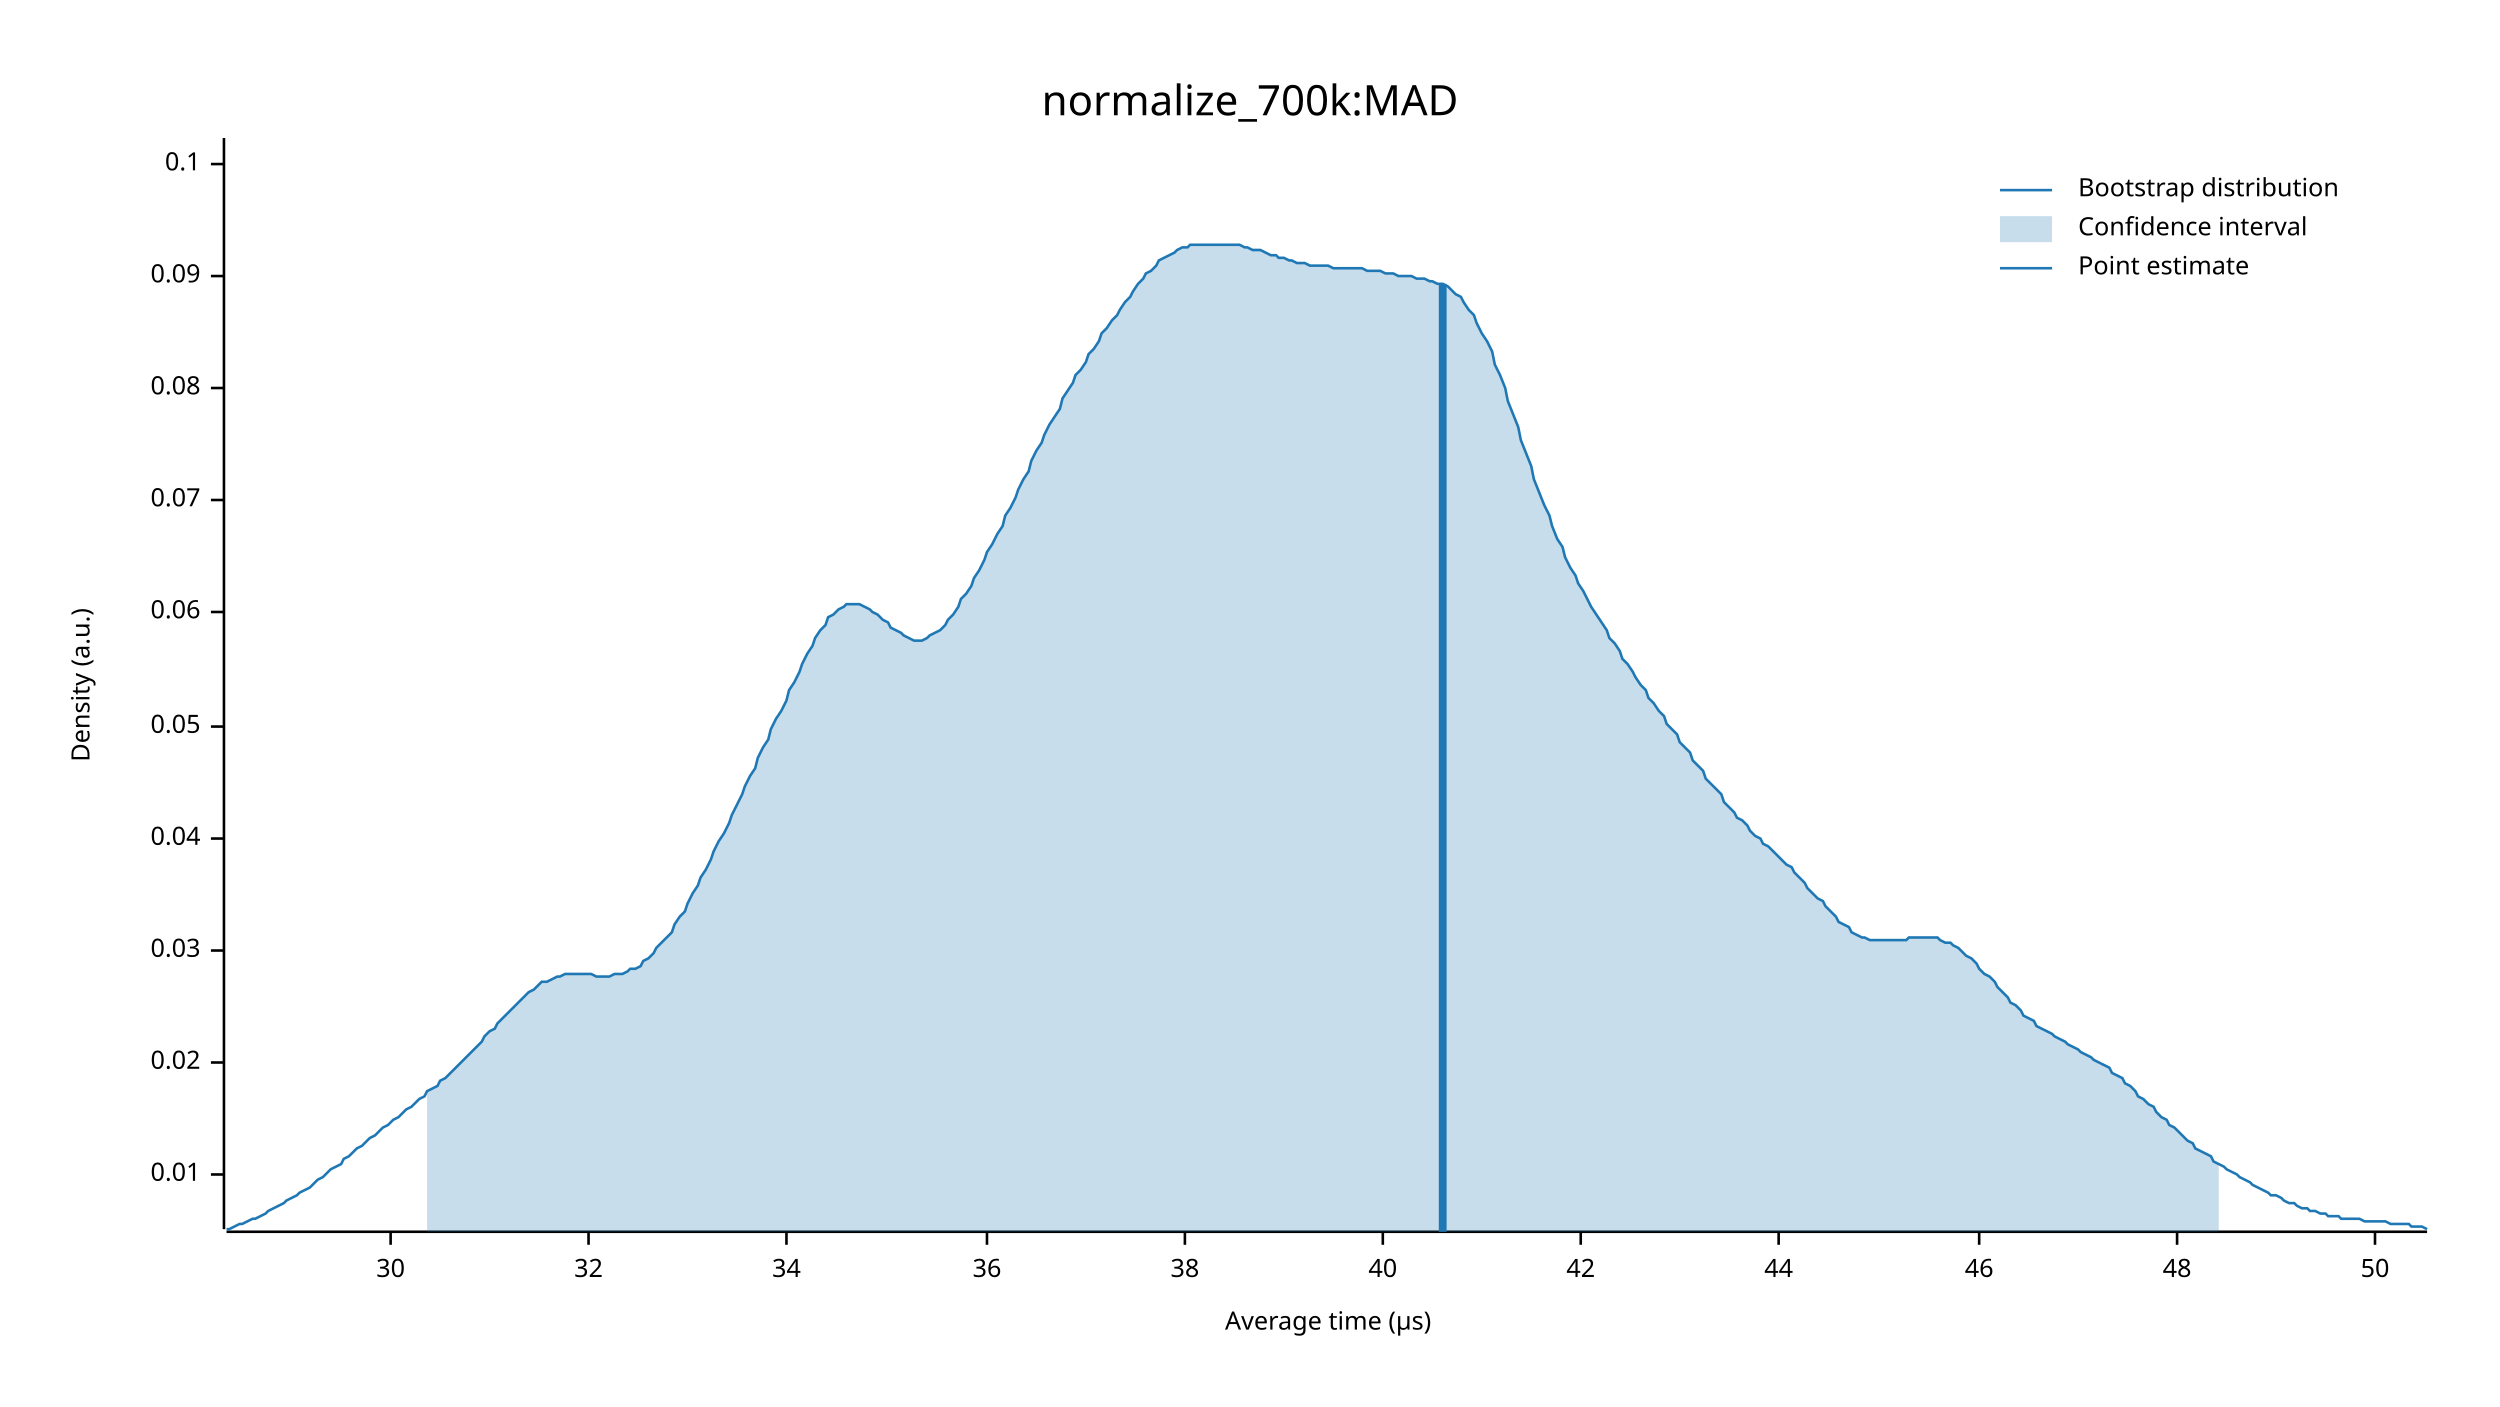
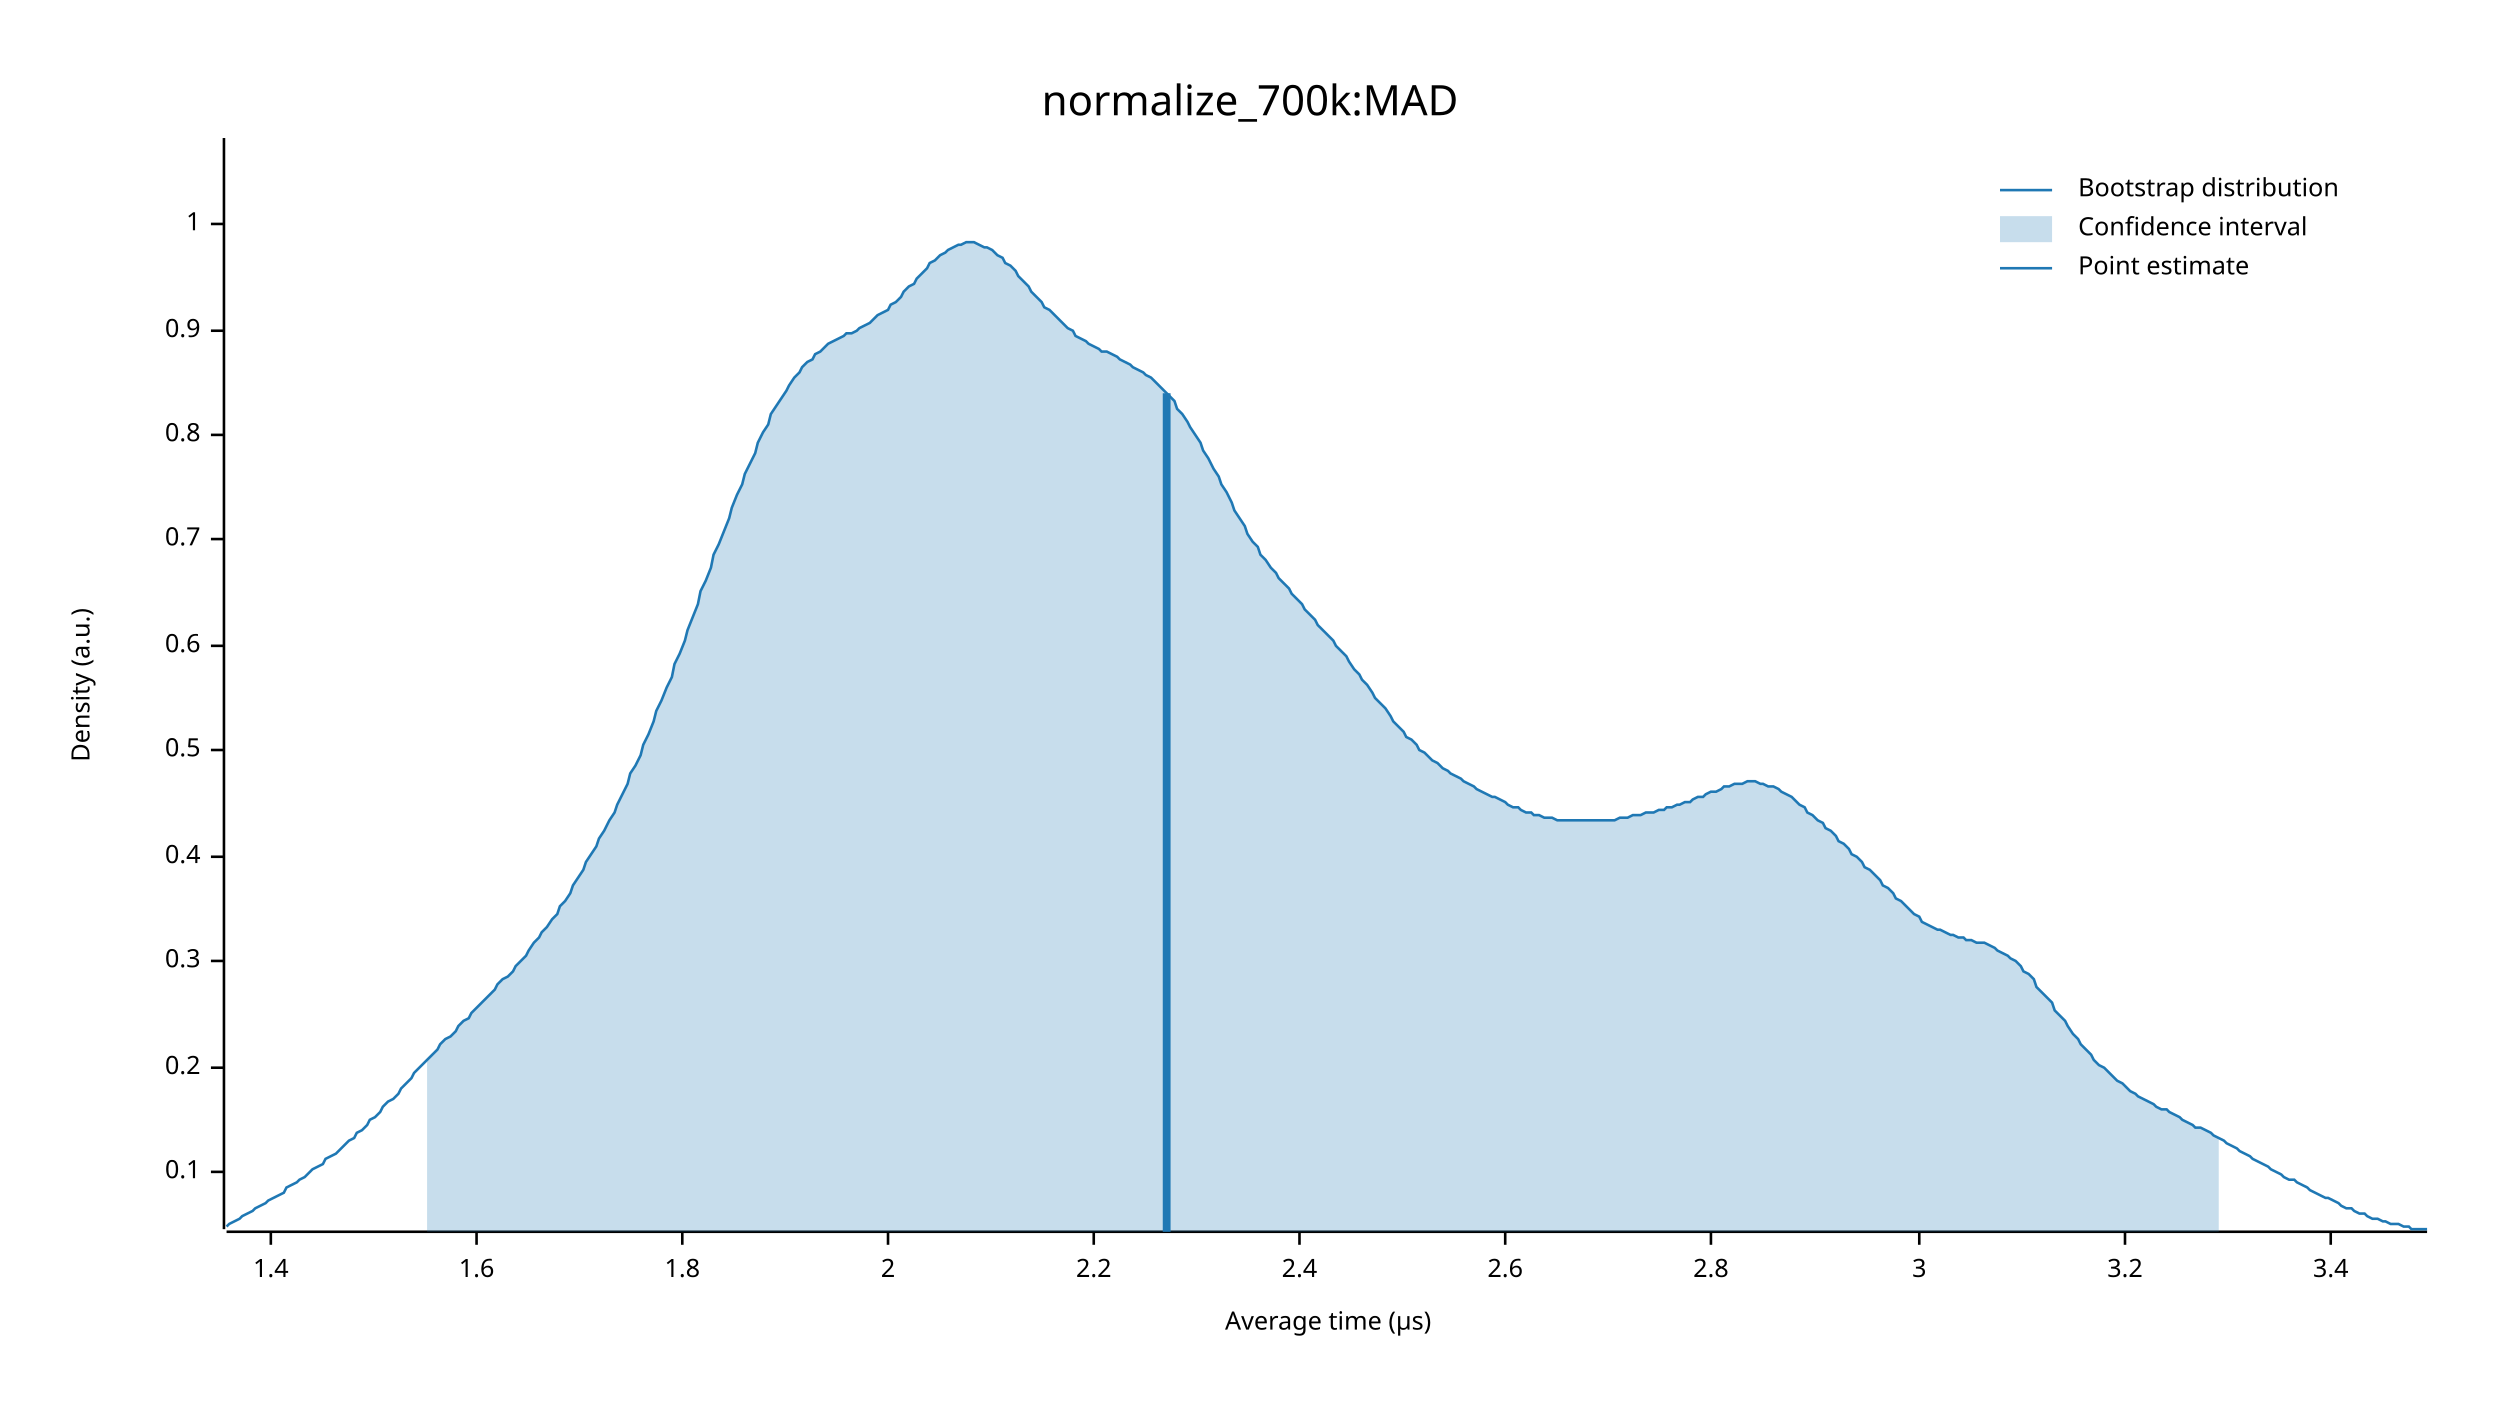
<svg xmlns="http://www.w3.org/2000/svg" width="960" height="540" viewBox="0 0 960 540">
  <text x="480" y="32" dy="0.76em" text-anchor="middle" font-family="sans-serif" font-size="16.129" opacity="1" fill="#000000">
normalize_700k:MAD
</text>
  <text x="27" y="263" dy="0.76em" text-anchor="middle" font-family="sans-serif" font-size="9.677" opacity="1" fill="#000000" transform="rotate(270, 27, 263)">
Density (a.u.)
</text>
  <text x="510" y="513" dy="-0.5ex" text-anchor="middle" font-family="sans-serif" font-size="9.677" opacity="1" fill="#000000">
Average time (µs)
</text>
  <polyline fill="none" opacity="1" stroke="#000000" stroke-width="1" points="86,53 86,472 " />
-   <text x="77" y="451" dy="0.5ex" text-anchor="end" font-family="sans-serif" font-size="9.677" opacity="1" fill="#000000">
- 0.01
- </text>
-   <polyline fill="none" opacity="1" stroke="#000000" stroke-width="1" points="81,451 86,451 " />
-   <text x="77" y="408" dy="0.5ex" text-anchor="end" font-family="sans-serif" font-size="9.677" opacity="1" fill="#000000">
- 0.02
- </text>
-   <polyline fill="none" opacity="1" stroke="#000000" stroke-width="1" points="81,408 86,408 " />
-   <text x="77" y="365" dy="0.5ex" text-anchor="end" font-family="sans-serif" font-size="9.677" opacity="1" fill="#000000">
- 0.03
- </text>
-   <polyline fill="none" opacity="1" stroke="#000000" stroke-width="1" points="81,365 86,365 " />
-   <text x="77" y="322" dy="0.5ex" text-anchor="end" font-family="sans-serif" font-size="9.677" opacity="1" fill="#000000">
- 0.04
- </text>
-   <polyline fill="none" opacity="1" stroke="#000000" stroke-width="1" points="81,322 86,322 " />
-   <text x="77" y="279" dy="0.5ex" text-anchor="end" font-family="sans-serif" font-size="9.677" opacity="1" fill="#000000">
- 0.05
- </text>
-   <polyline fill="none" opacity="1" stroke="#000000" stroke-width="1" points="81,279 86,279 " />
-   <text x="77" y="235" dy="0.5ex" text-anchor="end" font-family="sans-serif" font-size="9.677" opacity="1" fill="#000000">
- 0.06
- </text>
-   <polyline fill="none" opacity="1" stroke="#000000" stroke-width="1" points="81,235 86,235 " />
-   <text x="77" y="192" dy="0.5ex" text-anchor="end" font-family="sans-serif" font-size="9.677" opacity="1" fill="#000000">
- 0.07
- </text>
-   <polyline fill="none" opacity="1" stroke="#000000" stroke-width="1" points="81,192 86,192 " />
-   <text x="77" y="149" dy="0.5ex" text-anchor="end" font-family="sans-serif" font-size="9.677" opacity="1" fill="#000000">
- 0.08
- </text>
-   <polyline fill="none" opacity="1" stroke="#000000" stroke-width="1" points="81,149 86,149 " />
-   <text x="77" y="106" dy="0.5ex" text-anchor="end" font-family="sans-serif" font-size="9.677" opacity="1" fill="#000000">
- 0.09
- </text>
-   <polyline fill="none" opacity="1" stroke="#000000" stroke-width="1" points="81,106 86,106 " />
-   <text x="77" y="63" dy="0.5ex" text-anchor="end" font-family="sans-serif" font-size="9.677" opacity="1" fill="#000000">
+   <text x="77" y="450" dy="0.5ex" text-anchor="end" font-family="sans-serif" font-size="9.677" opacity="1" fill="#000000">
0.1
</text>
-   <polyline fill="none" opacity="1" stroke="#000000" stroke-width="1" points="81,63 86,63 " />
+   <polyline fill="none" opacity="1" stroke="#000000" stroke-width="1" points="81,450 86,450 " />
+   <text x="77" y="410" dy="0.5ex" text-anchor="end" font-family="sans-serif" font-size="9.677" opacity="1" fill="#000000">
+ 0.2
+ </text>
+   <polyline fill="none" opacity="1" stroke="#000000" stroke-width="1" points="81,410 86,410 " />
+   <text x="77" y="369" dy="0.5ex" text-anchor="end" font-family="sans-serif" font-size="9.677" opacity="1" fill="#000000">
+ 0.3
+ </text>
+   <polyline fill="none" opacity="1" stroke="#000000" stroke-width="1" points="81,369 86,369 " />
+   <text x="77" y="329" dy="0.5ex" text-anchor="end" font-family="sans-serif" font-size="9.677" opacity="1" fill="#000000">
+ 0.4
+ </text>
+   <polyline fill="none" opacity="1" stroke="#000000" stroke-width="1" points="81,329 86,329 " />
+   <text x="77" y="288" dy="0.5ex" text-anchor="end" font-family="sans-serif" font-size="9.677" opacity="1" fill="#000000">
+ 0.5
+ </text>
+   <polyline fill="none" opacity="1" stroke="#000000" stroke-width="1" points="81,288 86,288 " />
+   <text x="77" y="248" dy="0.5ex" text-anchor="end" font-family="sans-serif" font-size="9.677" opacity="1" fill="#000000">
+ 0.6
+ </text>
+   <polyline fill="none" opacity="1" stroke="#000000" stroke-width="1" points="81,248 86,248 " />
+   <text x="77" y="207" dy="0.5ex" text-anchor="end" font-family="sans-serif" font-size="9.677" opacity="1" fill="#000000">
+ 0.7
+ </text>
+   <polyline fill="none" opacity="1" stroke="#000000" stroke-width="1" points="81,207 86,207 " />
+   <text x="77" y="167" dy="0.5ex" text-anchor="end" font-family="sans-serif" font-size="9.677" opacity="1" fill="#000000">
+ 0.8
+ </text>
+   <polyline fill="none" opacity="1" stroke="#000000" stroke-width="1" points="81,167 86,167 " />
+   <text x="77" y="127" dy="0.5ex" text-anchor="end" font-family="sans-serif" font-size="9.677" opacity="1" fill="#000000">
+ 0.9
+ </text>
+   <polyline fill="none" opacity="1" stroke="#000000" stroke-width="1" points="81,127 86,127 " />
+   <text x="77" y="86" dy="0.5ex" text-anchor="end" font-family="sans-serif" font-size="9.677" opacity="1" fill="#000000">
+ 1
+ </text>
+   <polyline fill="none" opacity="1" stroke="#000000" stroke-width="1" points="81,86 86,86 " />
  <polyline fill="none" opacity="1" stroke="#000000" stroke-width="1" points="87,473 932,473 " />
-   <text x="150" y="483" dy="0.76em" text-anchor="middle" font-family="sans-serif" font-size="9.677" opacity="1" fill="#000000">
- 30
+   <text x="104" y="483" dy="0.76em" text-anchor="middle" font-family="sans-serif" font-size="9.677" opacity="1" fill="#000000">
+ 1.4
</text>
-   <polyline fill="none" opacity="1" stroke="#000000" stroke-width="1" points="150,473 150,478 " />
-   <text x="226" y="483" dy="0.76em" text-anchor="middle" font-family="sans-serif" font-size="9.677" opacity="1" fill="#000000">
- 32
+   <polyline fill="none" opacity="1" stroke="#000000" stroke-width="1" points="104,473 104,478 " />
+   <text x="183" y="483" dy="0.76em" text-anchor="middle" font-family="sans-serif" font-size="9.677" opacity="1" fill="#000000">
+ 1.6
</text>
-   <polyline fill="none" opacity="1" stroke="#000000" stroke-width="1" points="226,473 226,478 " />
-   <text x="302" y="483" dy="0.76em" text-anchor="middle" font-family="sans-serif" font-size="9.677" opacity="1" fill="#000000">
- 34
+   <polyline fill="none" opacity="1" stroke="#000000" stroke-width="1" points="183,473 183,478 " />
+   <text x="262" y="483" dy="0.76em" text-anchor="middle" font-family="sans-serif" font-size="9.677" opacity="1" fill="#000000">
+ 1.8
</text>
-   <polyline fill="none" opacity="1" stroke="#000000" stroke-width="1" points="302,473 302,478 " />
-   <text x="379" y="483" dy="0.76em" text-anchor="middle" font-family="sans-serif" font-size="9.677" opacity="1" fill="#000000">
- 36
+   <polyline fill="none" opacity="1" stroke="#000000" stroke-width="1" points="262,473 262,478 " />
+   <text x="341" y="483" dy="0.76em" text-anchor="middle" font-family="sans-serif" font-size="9.677" opacity="1" fill="#000000">
+ 2
</text>
-   <polyline fill="none" opacity="1" stroke="#000000" stroke-width="1" points="379,473 379,478 " />
-   <text x="455" y="483" dy="0.76em" text-anchor="middle" font-family="sans-serif" font-size="9.677" opacity="1" fill="#000000">
- 38
+   <polyline fill="none" opacity="1" stroke="#000000" stroke-width="1" points="341,473 341,478 " />
+   <text x="420" y="483" dy="0.76em" text-anchor="middle" font-family="sans-serif" font-size="9.677" opacity="1" fill="#000000">
+ 2.2
</text>
-   <polyline fill="none" opacity="1" stroke="#000000" stroke-width="1" points="455,473 455,478 " />
-   <text x="531" y="483" dy="0.76em" text-anchor="middle" font-family="sans-serif" font-size="9.677" opacity="1" fill="#000000">
- 40
+   <polyline fill="none" opacity="1" stroke="#000000" stroke-width="1" points="420,473 420,478 " />
+   <text x="499" y="483" dy="0.76em" text-anchor="middle" font-family="sans-serif" font-size="9.677" opacity="1" fill="#000000">
+ 2.4
</text>
-   <polyline fill="none" opacity="1" stroke="#000000" stroke-width="1" points="531,473 531,478 " />
-   <text x="607" y="483" dy="0.76em" text-anchor="middle" font-family="sans-serif" font-size="9.677" opacity="1" fill="#000000">
- 42
+   <polyline fill="none" opacity="1" stroke="#000000" stroke-width="1" points="499,473 499,478 " />
+   <text x="578" y="483" dy="0.76em" text-anchor="middle" font-family="sans-serif" font-size="9.677" opacity="1" fill="#000000">
+ 2.6
</text>
-   <polyline fill="none" opacity="1" stroke="#000000" stroke-width="1" points="607,473 607,478 " />
-   <text x="683" y="483" dy="0.76em" text-anchor="middle" font-family="sans-serif" font-size="9.677" opacity="1" fill="#000000">
- 44
+   <polyline fill="none" opacity="1" stroke="#000000" stroke-width="1" points="578,473 578,478 " />
+   <text x="657" y="483" dy="0.76em" text-anchor="middle" font-family="sans-serif" font-size="9.677" opacity="1" fill="#000000">
+ 2.8
</text>
-   <polyline fill="none" opacity="1" stroke="#000000" stroke-width="1" points="683,473 683,478 " />
-   <text x="760" y="483" dy="0.76em" text-anchor="middle" font-family="sans-serif" font-size="9.677" opacity="1" fill="#000000">
- 46
+   <polyline fill="none" opacity="1" stroke="#000000" stroke-width="1" points="657,473 657,478 " />
+   <text x="737" y="483" dy="0.76em" text-anchor="middle" font-family="sans-serif" font-size="9.677" opacity="1" fill="#000000">
+ 3
</text>
-   <polyline fill="none" opacity="1" stroke="#000000" stroke-width="1" points="760,473 760,478 " />
-   <text x="836" y="483" dy="0.76em" text-anchor="middle" font-family="sans-serif" font-size="9.677" opacity="1" fill="#000000">
- 48
+   <polyline fill="none" opacity="1" stroke="#000000" stroke-width="1" points="737,473 737,478 " />
+   <text x="816" y="483" dy="0.76em" text-anchor="middle" font-family="sans-serif" font-size="9.677" opacity="1" fill="#000000">
+ 3.2
</text>
-   <polyline fill="none" opacity="1" stroke="#000000" stroke-width="1" points="836,473 836,478 " />
-   <text x="912" y="483" dy="0.76em" text-anchor="middle" font-family="sans-serif" font-size="9.677" opacity="1" fill="#000000">
- 50
+   <polyline fill="none" opacity="1" stroke="#000000" stroke-width="1" points="816,473 816,478 " />
+   <text x="895" y="483" dy="0.76em" text-anchor="middle" font-family="sans-serif" font-size="9.677" opacity="1" fill="#000000">
+ 3.4
</text>
-   <polyline fill="none" opacity="1" stroke="#000000" stroke-width="1" points="912,473 912,478 " />
-   <polyline fill="none" opacity="1" stroke="#1F78B4" stroke-width="1" points="87,472 88,472 90,471 92,470 93,470 95,469 97,468 98,468 100,467 102,466 103,465 105,464 107,463 109,462 110,461 112,460 114,459 115,458 117,457 119,456 120,455 122,453 124,452 125,451 127,449 129,448 131,447 132,445 134,444 136,442 137,441 139,440 141,438 142,437 144,436 146,434 147,433 149,432 151,430 153,429 154,428 156,426 158,425 159,424 161,422 163,421 164,419 166,418 168,417 169,415 171,414 173,412 175,410 176,409 178,407 180,405 181,404 183,402 185,400 186,398 188,396 190,395 191,393 193,391 195,389 197,387 198,386 200,384 202,382 203,381 205,380 207,378 208,377 210,377 212,376 214,375 215,375 217,374 219,374 220,374 222,374 224,374 225,374 227,374 229,375 230,375 232,375 234,375 236,374 237,374 239,374 241,373 242,372 244,372 246,371 247,369 249,368 251,366 252,364 254,362 256,360 258,358 259,355 261,352 263,350 264,347 266,343 268,340 269,337 271,334 273,330 274,327 276,323 278,320 280,316 281,313 283,309 285,305 286,302 288,298 290,295 291,291 293,287 295,284 296,280 298,276 300,273 302,269 303,265 305,262 307,258 308,255 310,251 312,248 313,245 315,242 317,240 318,237 320,236 322,234 324,233 325,232 327,232 329,232 330,232 332,233 334,234 335,235 337,236 339,238 341,239 342,241 344,242 346,243 347,244 349,245 351,246 352,246 354,246 356,245 357,244 359,243 361,242 363,240 364,238 366,236 368,233 369,230 371,228 373,225 374,222 376,219 378,215 379,212 381,209 383,205 385,202 386,198 388,195 390,191 391,188 393,184 395,181 396,177 398,173 400,170 401,167 403,163 405,160 407,157 408,153 410,150 412,147 413,144 415,142 417,139 418,136 420,134 422,131 423,128 425,126 427,123 429,121 430,119 432,116 434,114 435,112 437,109 439,107 440,105 442,104 444,102 445,100 447,99 449,98 451,97 452,96 454,95 456,95 457,94 459,94 461,94 462,94 464,94 466,94 468,94 469,94 471,94 473,94 474,94 476,94 478,95 479,95 481,96 483,96 484,96 486,97 488,98 490,98 491,99 493,99 495,100 496,100 498,101 500,101 501,101 503,102 505,102 506,102 508,102 510,102 512,103 513,103 515,103 517,103 518,103 520,103 522,103 523,103 525,104 527,104 528,104 530,104 532,105 534,105 535,105 537,106 539,106 540,106 542,106 544,107 545,107 547,107 549,108 550,108 552,109 554,109 556,110 557,111 559,113 561,114 562,116 564,119 566,121 567,124 569,128 571,131 573,135 574,140 576,144 578,149 579,154 581,159 583,164 584,169 586,174 588,179 589,184 591,189 593,194 595,198 596,202 598,207 600,210 601,214 603,218 605,221 606,224 608,227 610,231 611,233 613,236 615,239 617,242 618,245 620,247 622,250 623,253 625,255 627,258 628,260 630,263 632,265 633,268 635,270 637,273 639,275 640,278 642,280 644,282 645,285 647,287 649,289 650,292 652,294 654,296 655,299 657,301 659,303 661,305 662,308 664,310 666,312 667,314 669,315 671,317 672,319 674,321 676,322 677,324 679,325 681,327 683,329 684,330 686,332 688,333 689,335 691,337 693,339 694,341 696,343 698,345 700,346 701,348 703,350 705,352 706,354 708,355 710,356 711,358 713,359 715,360 716,360 718,361 720,361 722,361 723,361 725,361 727,361 728,361 730,361 732,361 733,360 735,360 737,360 738,360 740,360 742,360 744,360 745,361 747,362 749,362 750,363 752,364 754,366 755,367 757,368 759,370 760,372 762,374 764,375 766,377 767,379 769,381 771,383 772,385 774,386 776,388 777,390 779,391 781,392 782,394 784,395 786,396 788,397 789,398 791,399 793,400 794,401 796,402 798,403 799,404 801,405 803,406 804,407 806,408 808,409 810,410 811,412 813,413 815,414 816,416 818,417 820,419 821,421 823,422 825,424 827,425 828,427 830,429 832,430 833,432 835,433 837,435 838,436 840,438 842,439 843,441 845,442 847,443 849,444 850,446 852,447 854,448 855,449 857,450 859,451 860,452 862,453 864,454 865,455 867,456 869,457 871,458 872,459 874,459 876,460 877,461 879,462 881,462 882,463 884,464 886,464 887,465 889,465 891,466 893,466 894,467 896,467 898,467 899,468 901,468 903,468 904,468 906,468 908,469 909,469 911,469 913,469 915,469 916,469 918,470 920,470 921,470 923,470 925,470 926,471 928,471 930,471 932,472 " />
-   <polygon opacity="0.25" fill="#1F78B4" points="164,419 166,418 168,417 169,415 171,414 173,412 175,410 176,409 178,407 180,405 181,404 183,402 185,400 186,398 188,396 190,395 191,393 193,391 195,389 197,387 198,386 200,384 202,382 203,381 205,380 207,378 208,377 210,377 212,376 214,375 215,375 217,374 219,374 220,374 222,374 224,374 225,374 227,374 229,375 230,375 232,375 234,375 236,374 237,374 239,374 241,373 242,372 244,372 246,371 247,369 249,368 251,366 252,364 254,362 256,360 258,358 259,355 261,352 263,350 264,347 266,343 268,340 269,337 271,334 273,330 274,327 276,323 278,320 280,316 281,313 283,309 285,305 286,302 288,298 290,295 291,291 293,287 295,284 296,280 298,276 300,273 302,269 303,265 305,262 307,258 308,255 310,251 312,248 313,245 315,242 317,240 318,237 320,236 322,234 324,233 325,232 327,232 329,232 330,232 332,233 334,234 335,235 337,236 339,238 341,239 342,241 344,242 346,243 347,244 349,245 351,246 352,246 354,246 356,245 357,244 359,243 361,242 363,240 364,238 366,236 368,233 369,230 371,228 373,225 374,222 376,219 378,215 379,212 381,209 383,205 385,202 386,198 388,195 390,191 391,188 393,184 395,181 396,177 398,173 400,170 401,167 403,163 405,160 407,157 408,153 410,150 412,147 413,144 415,142 417,139 418,136 420,134 422,131 423,128 425,126 427,123 429,121 430,119 432,116 434,114 435,112 437,109 439,107 440,105 442,104 444,102 445,100 447,99 449,98 451,97 452,96 454,95 456,95 457,94 459,94 461,94 462,94 464,94 466,94 468,94 469,94 471,94 473,94 474,94 476,94 478,95 479,95 481,96 483,96 484,96 486,97 488,98 490,98 491,99 493,99 495,100 496,100 498,101 500,101 501,101 503,102 505,102 506,102 508,102 510,102 512,103 513,103 515,103 517,103 518,103 520,103 522,103 523,103 525,104 527,104 528,104 530,104 532,105 534,105 535,105 537,106 539,106 540,106 542,106 544,107 545,107 547,107 549,108 550,108 552,109 554,109 556,110 557,111 559,113 561,114 562,116 564,119 566,121 567,124 569,128 571,131 573,135 574,140 576,144 578,149 579,154 581,159 583,164 584,169 586,174 588,179 589,184 591,189 593,194 595,198 596,202 598,207 600,210 601,214 603,218 605,221 606,224 608,227 610,231 611,233 613,236 615,239 617,242 618,245 620,247 622,250 623,253 625,255 627,258 628,260 630,263 632,265 633,268 635,270 637,273 639,275 640,278 642,280 644,282 645,285 647,287 649,289 650,292 652,294 654,296 655,299 657,301 659,303 661,305 662,308 664,310 666,312 667,314 669,315 671,317 672,319 674,321 676,322 677,324 679,325 681,327 683,329 684,330 686,332 688,333 689,335 691,337 693,339 694,341 696,343 698,345 700,346 701,348 703,350 705,352 706,354 708,355 710,356 711,358 713,359 715,360 716,360 718,361 720,361 722,361 723,361 725,361 727,361 728,361 730,361 732,361 733,360 735,360 737,360 738,360 740,360 742,360 744,360 745,361 747,362 749,362 750,363 752,364 754,366 755,367 757,368 759,370 760,372 762,374 764,375 766,377 767,379 769,381 771,383 772,385 774,386 776,388 777,390 779,391 781,392 782,394 784,395 786,396 788,397 789,398 791,399 793,400 794,401 796,402 798,403 799,404 801,405 803,406 804,407 806,408 808,409 810,410 811,412 813,413 815,414 816,416 818,417 820,419 821,421 823,422 825,424 827,425 828,427 830,429 832,430 833,432 835,433 837,435 838,436 840,438 842,439 843,441 845,442 847,443 849,444 850,446 852,447 852,473 164,473 " />
-   <polyline fill="none" opacity="1" stroke="#1F78B4" stroke-width="3" points="554,473 554,109 " />
+   <polyline fill="none" opacity="1" stroke="#000000" stroke-width="1" points="895,473 895,478 " />
+   <polyline fill="none" opacity="1" stroke="#1F78B4" stroke-width="1" points="87,471 88,470 90,469 92,468 93,467 95,466 97,465 98,464 100,463 102,462 103,461 105,460 107,459 109,458 110,456 112,455 114,454 115,453 117,452 119,450 120,449 122,448 124,447 125,445 127,444 129,443 131,441 132,440 134,438 136,437 137,435 139,434 141,432 142,430 144,429 146,427 147,425 149,423 151,422 153,420 154,418 156,416 158,414 159,412 161,410 163,408 164,407 166,405 168,403 169,401 171,399 173,398 175,396 176,394 178,392 180,391 181,389 183,387 185,385 186,384 188,382 190,380 191,378 193,376 195,375 197,373 198,371 200,369 202,367 203,365 205,362 207,360 208,358 210,356 212,353 214,351 215,348 217,346 219,343 220,340 222,337 224,334 225,331 227,328 229,325 230,322 232,319 234,315 236,312 237,309 239,305 241,301 242,297 244,294 246,290 247,286 249,282 251,277 252,273 254,269 256,264 258,260 259,255 261,251 263,246 264,242 266,237 268,232 269,227 271,223 273,218 274,213 276,209 278,204 280,199 281,195 283,190 285,186 286,182 288,178 290,174 291,170 293,166 295,163 296,159 298,156 300,153 302,150 303,148 305,145 307,143 308,141 310,139 312,138 313,136 315,135 317,133 318,132 320,131 322,130 324,129 325,128 327,128 329,127 330,126 332,125 334,124 335,123 337,121 339,120 341,119 342,117 344,116 346,114 347,112 349,110 351,109 352,107 354,105 356,103 357,101 359,100 361,98 363,97 364,96 366,95 368,94 369,94 371,93 373,93 374,93 376,94 378,95 379,95 381,96 383,98 385,99 386,101 388,102 390,104 391,106 393,108 395,110 396,112 398,114 400,116 401,118 403,119 405,121 407,123 408,124 410,126 412,127 413,129 415,130 417,131 418,132 420,133 422,134 423,135 425,135 427,136 429,137 430,138 432,139 434,140 435,141 437,142 439,143 440,144 442,145 444,147 445,148 447,150 449,152 451,154 452,157 454,159 456,162 457,164 459,167 461,170 462,173 464,176 466,180 468,183 469,186 471,189 473,193 474,196 476,199 478,202 479,205 481,208 483,210 484,213 486,215 488,218 490,220 491,222 493,224 495,226 496,228 498,230 500,232 501,234 503,236 505,238 506,240 508,242 510,244 512,246 513,248 515,250 517,252 518,254 520,257 522,259 523,261 525,263 527,266 528,268 530,270 532,272 534,275 535,277 537,279 539,281 540,283 542,284 544,286 545,288 547,289 549,291 550,292 552,293 554,295 556,296 557,297 559,298 561,299 562,300 564,301 566,302 567,303 569,304 571,305 573,306 574,306 576,307 578,308 579,309 581,310 583,310 584,311 586,312 588,312 589,313 591,313 593,314 595,314 596,314 598,315 600,315 601,315 603,315 605,315 606,315 608,315 610,315 611,315 613,315 615,315 617,315 618,315 620,315 622,314 623,314 625,314 627,313 628,313 630,313 632,312 633,312 635,312 637,311 639,311 640,310 642,310 644,309 645,309 647,308 649,308 650,307 652,306 654,306 655,305 657,304 659,304 661,303 662,302 664,302 666,301 667,301 669,301 671,300 672,300 674,300 676,301 677,301 679,302 681,302 683,303 684,304 686,305 688,306 689,307 691,309 693,310 694,312 696,313 698,315 700,316 701,318 703,319 705,321 706,323 708,324 710,326 711,328 713,329 715,331 716,333 718,334 720,336 722,338 723,340 725,341 727,343 728,345 730,346 732,348 733,349 735,351 737,352 738,354 740,355 742,356 744,357 745,357 747,358 749,359 750,359 752,360 754,360 755,361 757,361 759,362 760,362 762,362 764,363 766,364 767,365 769,366 771,367 772,368 774,369 776,371 777,373 779,374 781,376 782,379 784,381 786,383 788,385 789,388 791,390 793,392 794,394 796,397 798,399 799,401 801,403 803,405 804,407 806,409 808,410 810,412 811,413 813,415 815,416 816,417 818,419 820,420 821,421 823,422 825,423 827,424 828,425 830,426 832,426 833,427 835,428 837,429 838,430 840,431 842,432 843,433 845,433 847,434 849,435 850,436 852,437 854,438 855,439 857,440 859,441 860,442 862,443 864,444 865,445 867,446 869,447 871,448 872,449 874,450 876,451 877,452 879,453 881,453 882,454 884,455 886,456 887,457 889,458 891,459 893,460 894,460 896,461 898,462 899,463 901,464 903,464 904,465 906,466 908,466 909,467 911,468 913,468 915,469 916,469 918,470 920,470 921,470 923,471 925,471 926,472 928,472 930,472 932,472 " />
+   <polygon opacity="0.25" fill="#1F78B4" points="164,407 166,405 168,403 169,401 171,399 173,398 175,396 176,394 178,392 180,391 181,389 183,387 185,385 186,384 188,382 190,380 191,378 193,376 195,375 197,373 198,371 200,369 202,367 203,365 205,362 207,360 208,358 210,356 212,353 214,351 215,348 217,346 219,343 220,340 222,337 224,334 225,331 227,328 229,325 230,322 232,319 234,315 236,312 237,309 239,305 241,301 242,297 244,294 246,290 247,286 249,282 251,277 252,273 254,269 256,264 258,260 259,255 261,251 263,246 264,242 266,237 268,232 269,227 271,223 273,218 274,213 276,209 278,204 280,199 281,195 283,190 285,186 286,182 288,178 290,174 291,170 293,166 295,163 296,159 298,156 300,153 302,150 303,148 305,145 307,143 308,141 310,139 312,138 313,136 315,135 317,133 318,132 320,131 322,130 324,129 325,128 327,128 329,127 330,126 332,125 334,124 335,123 337,121 339,120 341,119 342,117 344,116 346,114 347,112 349,110 351,109 352,107 354,105 356,103 357,101 359,100 361,98 363,97 364,96 366,95 368,94 369,94 371,93 373,93 374,93 376,94 378,95 379,95 381,96 383,98 385,99 386,101 388,102 390,104 391,106 393,108 395,110 396,112 398,114 400,116 401,118 403,119 405,121 407,123 408,124 410,126 412,127 413,129 415,130 417,131 418,132 420,133 422,134 423,135 425,135 427,136 429,137 430,138 432,139 434,140 435,141 437,142 439,143 440,144 442,145 444,147 445,148 447,150 449,152 451,154 452,157 454,159 456,162 457,164 459,167 461,170 462,173 464,176 466,180 468,183 469,186 471,189 473,193 474,196 476,199 478,202 479,205 481,208 483,210 484,213 486,215 488,218 490,220 491,222 493,224 495,226 496,228 498,230 500,232 501,234 503,236 505,238 506,240 508,242 510,244 512,246 513,248 515,250 517,252 518,254 520,257 522,259 523,261 525,263 527,266 528,268 530,270 532,272 534,275 535,277 537,279 539,281 540,283 542,284 544,286 545,288 547,289 549,291 550,292 552,293 554,295 556,296 557,297 559,298 561,299 562,300 564,301 566,302 567,303 569,304 571,305 573,306 574,306 576,307 578,308 579,309 581,310 583,310 584,311 586,312 588,312 589,313 591,313 593,314 595,314 596,314 598,315 600,315 601,315 603,315 605,315 606,315 608,315 610,315 611,315 613,315 615,315 617,315 618,315 620,315 622,314 623,314 625,314 627,313 628,313 630,313 632,312 633,312 635,312 637,311 639,311 640,310 642,310 644,309 645,309 647,308 649,308 650,307 652,306 654,306 655,305 657,304 659,304 661,303 662,302 664,302 666,301 667,301 669,301 671,300 672,300 674,300 676,301 677,301 679,302 681,302 683,303 684,304 686,305 688,306 689,307 691,309 693,310 694,312 696,313 698,315 700,316 701,318 703,319 705,321 706,323 708,324 710,326 711,328 713,329 715,331 716,333 718,334 720,336 722,338 723,340 725,341 727,343 728,345 730,346 732,348 733,349 735,351 737,352 738,354 740,355 742,356 744,357 745,357 747,358 749,359 750,359 752,360 754,360 755,361 757,361 759,362 760,362 762,362 764,363 766,364 767,365 769,366 771,367 772,368 774,369 776,371 777,373 779,374 781,376 782,379 784,381 786,383 788,385 789,388 791,390 793,392 794,394 796,397 798,399 799,401 801,403 803,405 804,407 806,409 808,410 810,412 811,413 813,415 815,416 816,417 818,419 820,420 821,421 823,422 825,423 827,424 828,425 830,426 832,426 833,427 835,428 837,429 838,430 840,431 842,432 843,433 845,433 847,434 849,435 850,436 852,437 852,473 164,473 " />
+   <polyline fill="none" opacity="1" stroke="#1F78B4" stroke-width="3" points="448,473 448,151 " />
  <text x="798" y="68" dy="0.76em" text-anchor="start" font-family="sans-serif" font-size="9.677" opacity="1" fill="#000000">
Bootstrap distribution
</text>
  <text x="798" y="83" dy="0.76em" text-anchor="start" font-family="sans-serif" font-size="9.677" opacity="1" fill="#000000">
Confidence interval
</text>
  <text x="798" y="98" dy="0.76em" text-anchor="start" font-family="sans-serif" font-size="9.677" opacity="1" fill="#000000">
Point estimate
</text>
  <polyline fill="none" opacity="1" stroke="#1F78B4" stroke-width="1" points="768,73 788,73 " />
  <rect x="768" y="83" width="20" height="10" opacity="0.25" fill="#1F78B4" stroke="none" />
  <polyline fill="none" opacity="1" stroke="#1F78B4" stroke-width="1" points="768,103 788,103 " />
</svg>
